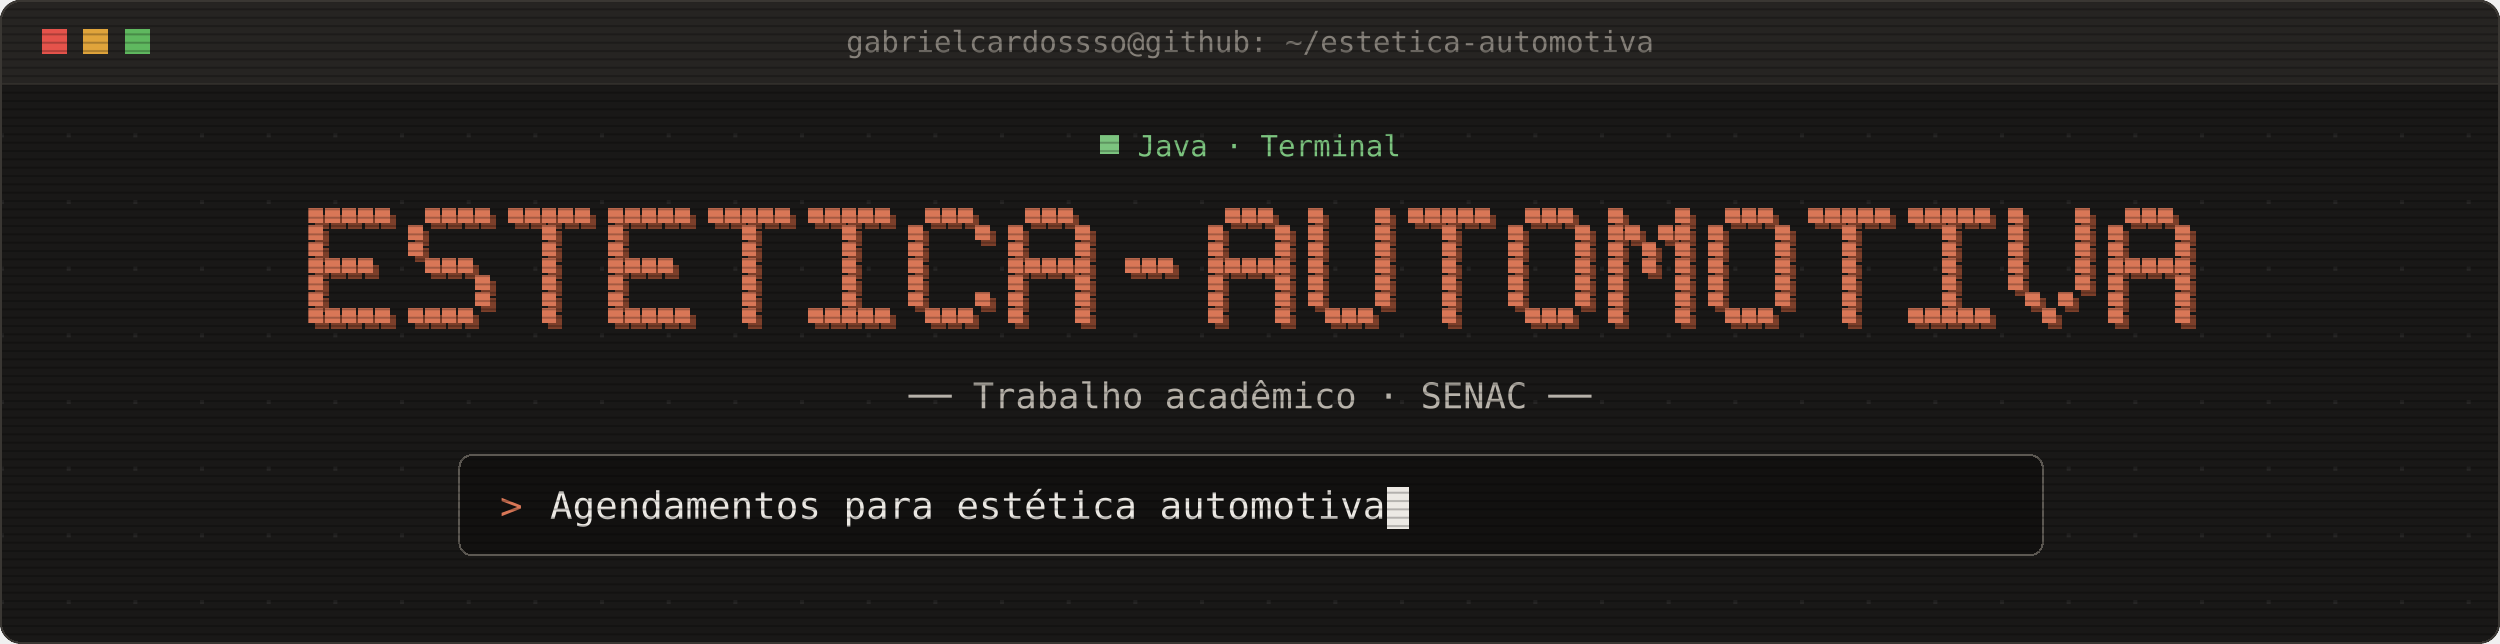
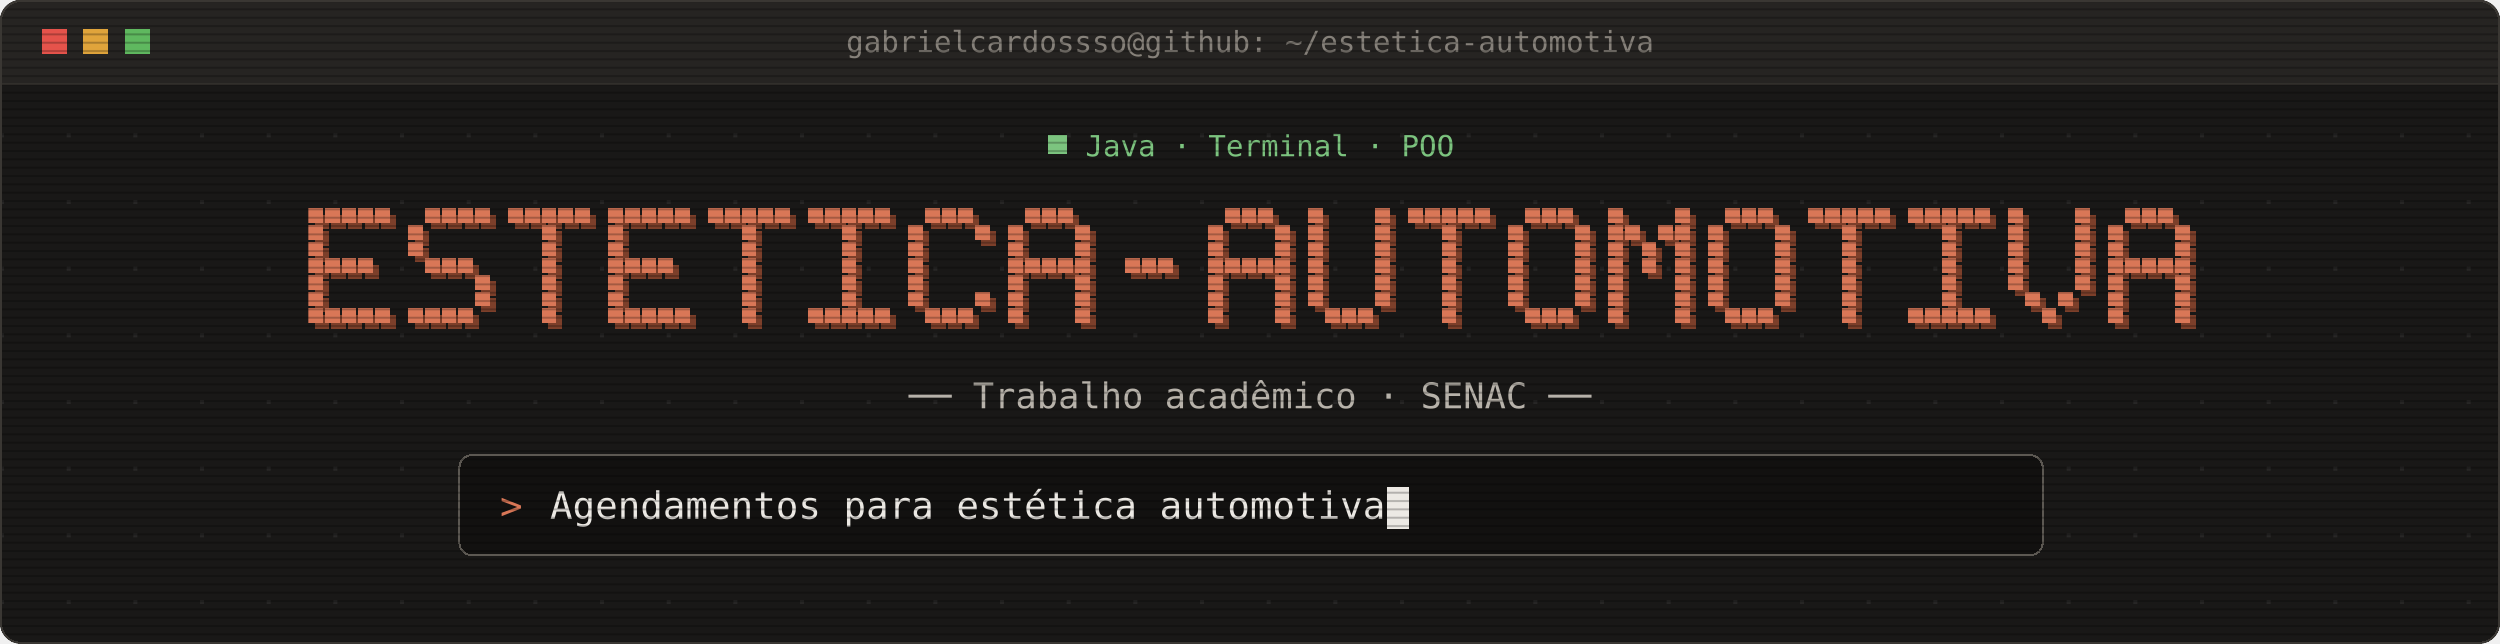
<svg xmlns="http://www.w3.org/2000/svg" width="1200" height="309" viewBox="0 0 1200 309" role="img" aria-labelledby="title desc" shape-rendering="crispEdges">
  <style>
.mono{font-family:'JetBrains Mono', 'Cascadia Code', 'Fira Code', Consolas, 'DejaVu Sans Mono', 'Courier New', monospace}
text{shape-rendering:auto}
</style>
  <defs>
    <pattern id="grid" width="32" height="32" patternUnits="userSpaceOnUse">
      <rect width="2" height="2" fill="#ffffff" opacity=".06" />
    </pattern>
    <pattern id="scan" width="4" height="4" patternUnits="userSpaceOnUse">
      <rect width="4" height="1" fill="#000" opacity=".22" />
    </pattern>
    <clipPath id="card">
      <rect width="1200" height="309" rx="10" />
    </clipPath>
  </defs>
  <g clip-path="url(#card)">
    <rect width="1200" height="309" fill="#191817" />
    <rect width="1200" height="309" fill="url(#grid)" />
    <rect width="1200" height="40" fill="#262422" />
    <rect y="40" width="1200" height="1" fill="#3a3733" />
    <rect x="20" y="14" width="12" height="12" fill="#e5534b" />
    <rect x="40" y="14" width="12" height="12" fill="#e0a43b" />
    <rect x="60" y="14" width="12" height="12" fill="#5fb85f" />
    <text x="600" y="25" text-anchor="middle" class="mono" font-size="14" fill="#86817a">gabrielcardossso@github: ~/estetica-automotiva</text>
-     <rect x="528" y="65" width="9" height="9" fill="#7cc47f">
+     <rect x="503" y="65" width="9" height="9" fill="#7cc47f">
      <animate attributeName="opacity" values="1;.2" calcMode="discrete" dur="1.2s" repeatCount="indefinite" />
    </rect>
-     <text x="546" y="75" class="mono" font-size="14" fill="#7cc47f">Java · Terminal</text>
+     <text x="521" y="75" class="mono" font-size="14" fill="#7cc47f">Java · Terminal · POO</text>
    <clipPath id="name0">
      <rect x="148" y="98" width="907" height="63">
        <animate attributeName="width" values="0;8;16;24;32;40;48;56;64;72;80;88;96;104;112;120;128;136;144;152;160;168;176;184;192;200;208;216;224;232;240;248;256;264;272;280;288;296;304;312;320;328;336;344;352;360;368;376;384;392;400;408;416;424;432;440;448;456;464;472;480;488;496;504;512;520;528;536;544;552;560;568;576;584;592;600;608;616;624;632;640;648;656;664;672;680;688;696;704;712;720;728;736;744;752;760;768;776;784;792;800;808;816;824;832;840;848;856;864;872;880;888;896;904" keyTimes="0;0.009;0.018;0.026;0.035;0.044;0.053;0.062;0.071;0.08;0.088;0.097;0.106;0.115;0.124;0.133;0.142;0.15;0.159;0.168;0.177;0.186;0.195;0.203;0.212;0.221;0.23;0.239;0.248;0.257;0.266;0.274;0.283;0.292;0.301;0.31;0.319;0.327;0.336;0.345;0.354;0.363;0.372;0.381;0.389;0.398;0.407;0.416;0.425;0.434;0.443;0.451;0.46;0.469;0.478;0.487;0.496;0.504;0.513;0.522;0.531;0.54;0.549;0.557;0.566;0.575;0.584;0.593;0.602;0.611;0.62;0.628;0.637;0.646;0.655;0.664;0.673;0.681;0.69;0.699;0.708;0.717;0.726;0.735;0.743;0.752;0.761;0.77;0.779;0.788;0.796;0.805;0.814;0.823;0.832;0.841;0.85;0.858;0.867;0.876;0.885;0.894;0.903;0.911;0.92;0.929;0.938;0.947;0.956;0.965;0.974;0.982;0.991;1" calcMode="discrete" dur="1.2s" fill="freeze" />
      </rect>
    </clipPath>
    <g clip-path="url(#name0)">
      <g>
        <rect x="151" y="103" width="7" height="7" fill="#7c3f2a" />
        <rect x="159" y="103" width="7" height="7" fill="#7c3f2a" />
        <rect x="167" y="103" width="7" height="7" fill="#7c3f2a" />
        <rect x="175" y="103" width="7" height="7" fill="#7c3f2a" />
        <rect x="183" y="103" width="7" height="7" fill="#7c3f2a" />
        <rect x="151" y="111" width="7" height="7" fill="#7c3f2a" />
        <rect x="151" y="119" width="7" height="7" fill="#7c3f2a" />
        <rect x="151" y="127" width="7" height="7" fill="#7c3f2a" />
        <rect x="159" y="127" width="7" height="7" fill="#7c3f2a" />
        <rect x="167" y="127" width="7" height="7" fill="#7c3f2a" />
        <rect x="175" y="127" width="7" height="7" fill="#7c3f2a" />
        <rect x="151" y="135" width="7" height="7" fill="#7c3f2a" />
        <rect x="151" y="143" width="7" height="7" fill="#7c3f2a" />
        <rect x="151" y="151" width="7" height="7" fill="#7c3f2a" />
        <rect x="159" y="151" width="7" height="7" fill="#7c3f2a" />
        <rect x="167" y="151" width="7" height="7" fill="#7c3f2a" />
        <rect x="175" y="151" width="7" height="7" fill="#7c3f2a" />
        <rect x="183" y="151" width="7" height="7" fill="#7c3f2a" />
        <rect x="207" y="103" width="7" height="7" fill="#7c3f2a" />
        <rect x="215" y="103" width="7" height="7" fill="#7c3f2a" />
        <rect x="223" y="103" width="7" height="7" fill="#7c3f2a" />
        <rect x="231" y="103" width="7" height="7" fill="#7c3f2a" />
        <rect x="199" y="111" width="7" height="7" fill="#7c3f2a" />
        <rect x="199" y="119" width="7" height="7" fill="#7c3f2a" />
        <rect x="207" y="127" width="7" height="7" fill="#7c3f2a" />
        <rect x="215" y="127" width="7" height="7" fill="#7c3f2a" />
        <rect x="223" y="127" width="7" height="7" fill="#7c3f2a" />
        <rect x="231" y="135" width="7" height="7" fill="#7c3f2a" />
        <rect x="231" y="143" width="7" height="7" fill="#7c3f2a" />
        <rect x="199" y="151" width="7" height="7" fill="#7c3f2a" />
        <rect x="207" y="151" width="7" height="7" fill="#7c3f2a" />
        <rect x="215" y="151" width="7" height="7" fill="#7c3f2a" />
        <rect x="223" y="151" width="7" height="7" fill="#7c3f2a" />
        <rect x="247" y="103" width="7" height="7" fill="#7c3f2a" />
        <rect x="255" y="103" width="7" height="7" fill="#7c3f2a" />
        <rect x="263" y="103" width="7" height="7" fill="#7c3f2a" />
        <rect x="271" y="103" width="7" height="7" fill="#7c3f2a" />
        <rect x="279" y="103" width="7" height="7" fill="#7c3f2a" />
        <rect x="263" y="111" width="7" height="7" fill="#7c3f2a" />
        <rect x="263" y="119" width="7" height="7" fill="#7c3f2a" />
        <rect x="263" y="127" width="7" height="7" fill="#7c3f2a" />
        <rect x="263" y="135" width="7" height="7" fill="#7c3f2a" />
        <rect x="263" y="143" width="7" height="7" fill="#7c3f2a" />
        <rect x="263" y="151" width="7" height="7" fill="#7c3f2a" />
        <rect x="295" y="103" width="7" height="7" fill="#7c3f2a" />
        <rect x="303" y="103" width="7" height="7" fill="#7c3f2a" />
        <rect x="311" y="103" width="7" height="7" fill="#7c3f2a" />
        <rect x="319" y="103" width="7" height="7" fill="#7c3f2a" />
        <rect x="327" y="103" width="7" height="7" fill="#7c3f2a" />
        <rect x="295" y="111" width="7" height="7" fill="#7c3f2a" />
        <rect x="295" y="119" width="7" height="7" fill="#7c3f2a" />
        <rect x="295" y="127" width="7" height="7" fill="#7c3f2a" />
        <rect x="303" y="127" width="7" height="7" fill="#7c3f2a" />
        <rect x="311" y="127" width="7" height="7" fill="#7c3f2a" />
        <rect x="319" y="127" width="7" height="7" fill="#7c3f2a" />
        <rect x="295" y="135" width="7" height="7" fill="#7c3f2a" />
        <rect x="295" y="143" width="7" height="7" fill="#7c3f2a" />
        <rect x="295" y="151" width="7" height="7" fill="#7c3f2a" />
        <rect x="303" y="151" width="7" height="7" fill="#7c3f2a" />
        <rect x="311" y="151" width="7" height="7" fill="#7c3f2a" />
        <rect x="319" y="151" width="7" height="7" fill="#7c3f2a" />
        <rect x="327" y="151" width="7" height="7" fill="#7c3f2a" />
        <rect x="343" y="103" width="7" height="7" fill="#7c3f2a" />
        <rect x="351" y="103" width="7" height="7" fill="#7c3f2a" />
        <rect x="359" y="103" width="7" height="7" fill="#7c3f2a" />
        <rect x="367" y="103" width="7" height="7" fill="#7c3f2a" />
        <rect x="375" y="103" width="7" height="7" fill="#7c3f2a" />
        <rect x="359" y="111" width="7" height="7" fill="#7c3f2a" />
        <rect x="359" y="119" width="7" height="7" fill="#7c3f2a" />
        <rect x="359" y="127" width="7" height="7" fill="#7c3f2a" />
        <rect x="359" y="135" width="7" height="7" fill="#7c3f2a" />
        <rect x="359" y="143" width="7" height="7" fill="#7c3f2a" />
        <rect x="359" y="151" width="7" height="7" fill="#7c3f2a" />
        <rect x="391" y="103" width="7" height="7" fill="#7c3f2a" />
        <rect x="399" y="103" width="7" height="7" fill="#7c3f2a" />
        <rect x="407" y="103" width="7" height="7" fill="#7c3f2a" />
        <rect x="415" y="103" width="7" height="7" fill="#7c3f2a" />
        <rect x="423" y="103" width="7" height="7" fill="#7c3f2a" />
        <rect x="407" y="111" width="7" height="7" fill="#7c3f2a" />
        <rect x="407" y="119" width="7" height="7" fill="#7c3f2a" />
        <rect x="407" y="127" width="7" height="7" fill="#7c3f2a" />
        <rect x="407" y="135" width="7" height="7" fill="#7c3f2a" />
        <rect x="407" y="143" width="7" height="7" fill="#7c3f2a" />
        <rect x="391" y="151" width="7" height="7" fill="#7c3f2a" />
        <rect x="399" y="151" width="7" height="7" fill="#7c3f2a" />
        <rect x="407" y="151" width="7" height="7" fill="#7c3f2a" />
        <rect x="415" y="151" width="7" height="7" fill="#7c3f2a" />
        <rect x="423" y="151" width="7" height="7" fill="#7c3f2a" />
        <rect x="447" y="103" width="7" height="7" fill="#7c3f2a" />
        <rect x="455" y="103" width="7" height="7" fill="#7c3f2a" />
        <rect x="463" y="103" width="7" height="7" fill="#7c3f2a" />
        <rect x="439" y="111" width="7" height="7" fill="#7c3f2a" />
        <rect x="471" y="111" width="7" height="7" fill="#7c3f2a" />
        <rect x="439" y="119" width="7" height="7" fill="#7c3f2a" />
        <rect x="439" y="127" width="7" height="7" fill="#7c3f2a" />
        <rect x="439" y="135" width="7" height="7" fill="#7c3f2a" />
        <rect x="439" y="143" width="7" height="7" fill="#7c3f2a" />
        <rect x="471" y="143" width="7" height="7" fill="#7c3f2a" />
        <rect x="447" y="151" width="7" height="7" fill="#7c3f2a" />
        <rect x="455" y="151" width="7" height="7" fill="#7c3f2a" />
        <rect x="463" y="151" width="7" height="7" fill="#7c3f2a" />
        <rect x="495" y="103" width="7" height="7" fill="#7c3f2a" />
        <rect x="503" y="103" width="7" height="7" fill="#7c3f2a" />
        <rect x="511" y="103" width="7" height="7" fill="#7c3f2a" />
        <rect x="487" y="111" width="7" height="7" fill="#7c3f2a" />
        <rect x="519" y="111" width="7" height="7" fill="#7c3f2a" />
        <rect x="487" y="119" width="7" height="7" fill="#7c3f2a" />
        <rect x="519" y="119" width="7" height="7" fill="#7c3f2a" />
        <rect x="487" y="127" width="7" height="7" fill="#7c3f2a" />
        <rect x="495" y="127" width="7" height="7" fill="#7c3f2a" />
        <rect x="503" y="127" width="7" height="7" fill="#7c3f2a" />
        <rect x="511" y="127" width="7" height="7" fill="#7c3f2a" />
        <rect x="519" y="127" width="7" height="7" fill="#7c3f2a" />
        <rect x="487" y="135" width="7" height="7" fill="#7c3f2a" />
        <rect x="519" y="135" width="7" height="7" fill="#7c3f2a" />
        <rect x="487" y="143" width="7" height="7" fill="#7c3f2a" />
        <rect x="519" y="143" width="7" height="7" fill="#7c3f2a" />
        <rect x="487" y="151" width="7" height="7" fill="#7c3f2a" />
        <rect x="519" y="151" width="7" height="7" fill="#7c3f2a" />
        <rect x="543" y="127" width="7" height="7" fill="#7c3f2a" />
        <rect x="551" y="127" width="7" height="7" fill="#7c3f2a" />
        <rect x="559" y="127" width="7" height="7" fill="#7c3f2a" />
        <rect x="591" y="103" width="7" height="7" fill="#7c3f2a" />
        <rect x="599" y="103" width="7" height="7" fill="#7c3f2a" />
        <rect x="607" y="103" width="7" height="7" fill="#7c3f2a" />
        <rect x="583" y="111" width="7" height="7" fill="#7c3f2a" />
        <rect x="615" y="111" width="7" height="7" fill="#7c3f2a" />
        <rect x="583" y="119" width="7" height="7" fill="#7c3f2a" />
        <rect x="615" y="119" width="7" height="7" fill="#7c3f2a" />
        <rect x="583" y="127" width="7" height="7" fill="#7c3f2a" />
        <rect x="591" y="127" width="7" height="7" fill="#7c3f2a" />
        <rect x="599" y="127" width="7" height="7" fill="#7c3f2a" />
        <rect x="607" y="127" width="7" height="7" fill="#7c3f2a" />
        <rect x="615" y="127" width="7" height="7" fill="#7c3f2a" />
        <rect x="583" y="135" width="7" height="7" fill="#7c3f2a" />
        <rect x="615" y="135" width="7" height="7" fill="#7c3f2a" />
        <rect x="583" y="143" width="7" height="7" fill="#7c3f2a" />
        <rect x="615" y="143" width="7" height="7" fill="#7c3f2a" />
        <rect x="583" y="151" width="7" height="7" fill="#7c3f2a" />
        <rect x="615" y="151" width="7" height="7" fill="#7c3f2a" />
        <rect x="631" y="103" width="7" height="7" fill="#7c3f2a" />
        <rect x="663" y="103" width="7" height="7" fill="#7c3f2a" />
        <rect x="631" y="111" width="7" height="7" fill="#7c3f2a" />
        <rect x="663" y="111" width="7" height="7" fill="#7c3f2a" />
        <rect x="631" y="119" width="7" height="7" fill="#7c3f2a" />
        <rect x="663" y="119" width="7" height="7" fill="#7c3f2a" />
        <rect x="631" y="127" width="7" height="7" fill="#7c3f2a" />
        <rect x="663" y="127" width="7" height="7" fill="#7c3f2a" />
        <rect x="631" y="135" width="7" height="7" fill="#7c3f2a" />
        <rect x="663" y="135" width="7" height="7" fill="#7c3f2a" />
        <rect x="631" y="143" width="7" height="7" fill="#7c3f2a" />
        <rect x="663" y="143" width="7" height="7" fill="#7c3f2a" />
        <rect x="639" y="151" width="7" height="7" fill="#7c3f2a" />
        <rect x="647" y="151" width="7" height="7" fill="#7c3f2a" />
        <rect x="655" y="151" width="7" height="7" fill="#7c3f2a" />
        <rect x="679" y="103" width="7" height="7" fill="#7c3f2a" />
        <rect x="687" y="103" width="7" height="7" fill="#7c3f2a" />
        <rect x="695" y="103" width="7" height="7" fill="#7c3f2a" />
        <rect x="703" y="103" width="7" height="7" fill="#7c3f2a" />
        <rect x="711" y="103" width="7" height="7" fill="#7c3f2a" />
        <rect x="695" y="111" width="7" height="7" fill="#7c3f2a" />
        <rect x="695" y="119" width="7" height="7" fill="#7c3f2a" />
        <rect x="695" y="127" width="7" height="7" fill="#7c3f2a" />
        <rect x="695" y="135" width="7" height="7" fill="#7c3f2a" />
        <rect x="695" y="143" width="7" height="7" fill="#7c3f2a" />
        <rect x="695" y="151" width="7" height="7" fill="#7c3f2a" />
        <rect x="735" y="103" width="7" height="7" fill="#7c3f2a" />
        <rect x="743" y="103" width="7" height="7" fill="#7c3f2a" />
        <rect x="751" y="103" width="7" height="7" fill="#7c3f2a" />
        <rect x="727" y="111" width="7" height="7" fill="#7c3f2a" />
        <rect x="759" y="111" width="7" height="7" fill="#7c3f2a" />
        <rect x="727" y="119" width="7" height="7" fill="#7c3f2a" />
        <rect x="759" y="119" width="7" height="7" fill="#7c3f2a" />
        <rect x="727" y="127" width="7" height="7" fill="#7c3f2a" />
        <rect x="759" y="127" width="7" height="7" fill="#7c3f2a" />
        <rect x="727" y="135" width="7" height="7" fill="#7c3f2a" />
        <rect x="759" y="135" width="7" height="7" fill="#7c3f2a" />
        <rect x="727" y="143" width="7" height="7" fill="#7c3f2a" />
        <rect x="759" y="143" width="7" height="7" fill="#7c3f2a" />
        <rect x="735" y="151" width="7" height="7" fill="#7c3f2a" />
        <rect x="743" y="151" width="7" height="7" fill="#7c3f2a" />
        <rect x="751" y="151" width="7" height="7" fill="#7c3f2a" />
        <rect x="775" y="103" width="7" height="7" fill="#7c3f2a" />
        <rect x="807" y="103" width="7" height="7" fill="#7c3f2a" />
        <rect x="775" y="111" width="7" height="7" fill="#7c3f2a" />
        <rect x="783" y="111" width="7" height="7" fill="#7c3f2a" />
        <rect x="799" y="111" width="7" height="7" fill="#7c3f2a" />
        <rect x="807" y="111" width="7" height="7" fill="#7c3f2a" />
        <rect x="775" y="119" width="7" height="7" fill="#7c3f2a" />
        <rect x="791" y="119" width="7" height="7" fill="#7c3f2a" />
        <rect x="807" y="119" width="7" height="7" fill="#7c3f2a" />
        <rect x="775" y="127" width="7" height="7" fill="#7c3f2a" />
        <rect x="791" y="127" width="7" height="7" fill="#7c3f2a" />
        <rect x="807" y="127" width="7" height="7" fill="#7c3f2a" />
        <rect x="775" y="135" width="7" height="7" fill="#7c3f2a" />
        <rect x="807" y="135" width="7" height="7" fill="#7c3f2a" />
        <rect x="775" y="143" width="7" height="7" fill="#7c3f2a" />
        <rect x="807" y="143" width="7" height="7" fill="#7c3f2a" />
        <rect x="775" y="151" width="7" height="7" fill="#7c3f2a" />
        <rect x="807" y="151" width="7" height="7" fill="#7c3f2a" />
        <rect x="831" y="103" width="7" height="7" fill="#7c3f2a" />
        <rect x="839" y="103" width="7" height="7" fill="#7c3f2a" />
        <rect x="847" y="103" width="7" height="7" fill="#7c3f2a" />
        <rect x="823" y="111" width="7" height="7" fill="#7c3f2a" />
        <rect x="855" y="111" width="7" height="7" fill="#7c3f2a" />
        <rect x="823" y="119" width="7" height="7" fill="#7c3f2a" />
        <rect x="855" y="119" width="7" height="7" fill="#7c3f2a" />
        <rect x="823" y="127" width="7" height="7" fill="#7c3f2a" />
        <rect x="855" y="127" width="7" height="7" fill="#7c3f2a" />
        <rect x="823" y="135" width="7" height="7" fill="#7c3f2a" />
        <rect x="855" y="135" width="7" height="7" fill="#7c3f2a" />
        <rect x="823" y="143" width="7" height="7" fill="#7c3f2a" />
        <rect x="855" y="143" width="7" height="7" fill="#7c3f2a" />
        <rect x="831" y="151" width="7" height="7" fill="#7c3f2a" />
        <rect x="839" y="151" width="7" height="7" fill="#7c3f2a" />
        <rect x="847" y="151" width="7" height="7" fill="#7c3f2a" />
        <rect x="871" y="103" width="7" height="7" fill="#7c3f2a" />
        <rect x="879" y="103" width="7" height="7" fill="#7c3f2a" />
        <rect x="887" y="103" width="7" height="7" fill="#7c3f2a" />
        <rect x="895" y="103" width="7" height="7" fill="#7c3f2a" />
        <rect x="903" y="103" width="7" height="7" fill="#7c3f2a" />
        <rect x="887" y="111" width="7" height="7" fill="#7c3f2a" />
        <rect x="887" y="119" width="7" height="7" fill="#7c3f2a" />
        <rect x="887" y="127" width="7" height="7" fill="#7c3f2a" />
        <rect x="887" y="135" width="7" height="7" fill="#7c3f2a" />
        <rect x="887" y="143" width="7" height="7" fill="#7c3f2a" />
        <rect x="887" y="151" width="7" height="7" fill="#7c3f2a" />
        <rect x="919" y="103" width="7" height="7" fill="#7c3f2a" />
        <rect x="927" y="103" width="7" height="7" fill="#7c3f2a" />
        <rect x="935" y="103" width="7" height="7" fill="#7c3f2a" />
        <rect x="943" y="103" width="7" height="7" fill="#7c3f2a" />
        <rect x="951" y="103" width="7" height="7" fill="#7c3f2a" />
        <rect x="935" y="111" width="7" height="7" fill="#7c3f2a" />
        <rect x="935" y="119" width="7" height="7" fill="#7c3f2a" />
        <rect x="935" y="127" width="7" height="7" fill="#7c3f2a" />
        <rect x="935" y="135" width="7" height="7" fill="#7c3f2a" />
        <rect x="935" y="143" width="7" height="7" fill="#7c3f2a" />
        <rect x="919" y="151" width="7" height="7" fill="#7c3f2a" />
        <rect x="927" y="151" width="7" height="7" fill="#7c3f2a" />
        <rect x="935" y="151" width="7" height="7" fill="#7c3f2a" />
        <rect x="943" y="151" width="7" height="7" fill="#7c3f2a" />
        <rect x="951" y="151" width="7" height="7" fill="#7c3f2a" />
        <rect x="967" y="103" width="7" height="7" fill="#7c3f2a" />
        <rect x="999" y="103" width="7" height="7" fill="#7c3f2a" />
        <rect x="967" y="111" width="7" height="7" fill="#7c3f2a" />
        <rect x="999" y="111" width="7" height="7" fill="#7c3f2a" />
        <rect x="967" y="119" width="7" height="7" fill="#7c3f2a" />
        <rect x="999" y="119" width="7" height="7" fill="#7c3f2a" />
        <rect x="967" y="127" width="7" height="7" fill="#7c3f2a" />
        <rect x="999" y="127" width="7" height="7" fill="#7c3f2a" />
        <rect x="967" y="135" width="7" height="7" fill="#7c3f2a" />
        <rect x="999" y="135" width="7" height="7" fill="#7c3f2a" />
        <rect x="975" y="143" width="7" height="7" fill="#7c3f2a" />
        <rect x="991" y="143" width="7" height="7" fill="#7c3f2a" />
        <rect x="983" y="151" width="7" height="7" fill="#7c3f2a" />
        <rect x="1023" y="103" width="7" height="7" fill="#7c3f2a" />
        <rect x="1031" y="103" width="7" height="7" fill="#7c3f2a" />
        <rect x="1039" y="103" width="7" height="7" fill="#7c3f2a" />
        <rect x="1015" y="111" width="7" height="7" fill="#7c3f2a" />
        <rect x="1047" y="111" width="7" height="7" fill="#7c3f2a" />
        <rect x="1015" y="119" width="7" height="7" fill="#7c3f2a" />
        <rect x="1047" y="119" width="7" height="7" fill="#7c3f2a" />
        <rect x="1015" y="127" width="7" height="7" fill="#7c3f2a" />
        <rect x="1023" y="127" width="7" height="7" fill="#7c3f2a" />
        <rect x="1031" y="127" width="7" height="7" fill="#7c3f2a" />
        <rect x="1039" y="127" width="7" height="7" fill="#7c3f2a" />
        <rect x="1047" y="127" width="7" height="7" fill="#7c3f2a" />
        <rect x="1015" y="135" width="7" height="7" fill="#7c3f2a" />
        <rect x="1047" y="135" width="7" height="7" fill="#7c3f2a" />
        <rect x="1015" y="143" width="7" height="7" fill="#7c3f2a" />
        <rect x="1047" y="143" width="7" height="7" fill="#7c3f2a" />
        <rect x="1015" y="151" width="7" height="7" fill="#7c3f2a" />
        <rect x="1047" y="151" width="7" height="7" fill="#7c3f2a" />
      </g>
      <g>
        <rect x="148" y="100" width="7" height="7" fill="#d97757" />
        <rect x="156" y="100" width="7" height="7" fill="#d97757" />
        <rect x="164" y="100" width="7" height="7" fill="#d97757" />
        <rect x="172" y="100" width="7" height="7" fill="#d97757" />
        <rect x="180" y="100" width="7" height="7" fill="#d97757" />
        <rect x="148" y="108" width="7" height="7" fill="#d97757" />
        <rect x="148" y="116" width="7" height="7" fill="#d97757" />
        <rect x="148" y="124" width="7" height="7" fill="#d97757" />
        <rect x="156" y="124" width="7" height="7" fill="#d97757" />
        <rect x="164" y="124" width="7" height="7" fill="#d97757" />
        <rect x="172" y="124" width="7" height="7" fill="#d97757" />
        <rect x="148" y="132" width="7" height="7" fill="#d97757" />
        <rect x="148" y="140" width="7" height="7" fill="#d97757" />
        <rect x="148" y="148" width="7" height="7" fill="#d97757" />
        <rect x="156" y="148" width="7" height="7" fill="#d97757" />
        <rect x="164" y="148" width="7" height="7" fill="#d97757" />
        <rect x="172" y="148" width="7" height="7" fill="#d97757" />
        <rect x="180" y="148" width="7" height="7" fill="#d97757" />
        <rect x="204" y="100" width="7" height="7" fill="#d97757" />
        <rect x="212" y="100" width="7" height="7" fill="#d97757" />
        <rect x="220" y="100" width="7" height="7" fill="#d97757" />
        <rect x="228" y="100" width="7" height="7" fill="#d97757" />
        <rect x="196" y="108" width="7" height="7" fill="#d97757" />
        <rect x="196" y="116" width="7" height="7" fill="#d97757" />
        <rect x="204" y="124" width="7" height="7" fill="#d97757" />
        <rect x="212" y="124" width="7" height="7" fill="#d97757" />
        <rect x="220" y="124" width="7" height="7" fill="#d97757" />
        <rect x="228" y="132" width="7" height="7" fill="#d97757" />
        <rect x="228" y="140" width="7" height="7" fill="#d97757" />
        <rect x="196" y="148" width="7" height="7" fill="#d97757" />
        <rect x="204" y="148" width="7" height="7" fill="#d97757" />
        <rect x="212" y="148" width="7" height="7" fill="#d97757" />
        <rect x="220" y="148" width="7" height="7" fill="#d97757" />
        <rect x="244" y="100" width="7" height="7" fill="#d97757" />
        <rect x="252" y="100" width="7" height="7" fill="#d97757" />
        <rect x="260" y="100" width="7" height="7" fill="#d97757" />
        <rect x="268" y="100" width="7" height="7" fill="#d97757" />
        <rect x="276" y="100" width="7" height="7" fill="#d97757" />
        <rect x="260" y="108" width="7" height="7" fill="#d97757" />
        <rect x="260" y="116" width="7" height="7" fill="#d97757" />
        <rect x="260" y="124" width="7" height="7" fill="#d97757" />
        <rect x="260" y="132" width="7" height="7" fill="#d97757" />
        <rect x="260" y="140" width="7" height="7" fill="#d97757" />
        <rect x="260" y="148" width="7" height="7" fill="#d97757" />
        <rect x="292" y="100" width="7" height="7" fill="#d97757" />
        <rect x="300" y="100" width="7" height="7" fill="#d97757" />
        <rect x="308" y="100" width="7" height="7" fill="#d97757" />
        <rect x="316" y="100" width="7" height="7" fill="#d97757" />
        <rect x="324" y="100" width="7" height="7" fill="#d97757" />
        <rect x="292" y="108" width="7" height="7" fill="#d97757" />
        <rect x="292" y="116" width="7" height="7" fill="#d97757" />
        <rect x="292" y="124" width="7" height="7" fill="#d97757" />
        <rect x="300" y="124" width="7" height="7" fill="#d97757" />
        <rect x="308" y="124" width="7" height="7" fill="#d97757" />
        <rect x="316" y="124" width="7" height="7" fill="#d97757" />
        <rect x="292" y="132" width="7" height="7" fill="#d97757" />
        <rect x="292" y="140" width="7" height="7" fill="#d97757" />
        <rect x="292" y="148" width="7" height="7" fill="#d97757" />
        <rect x="300" y="148" width="7" height="7" fill="#d97757" />
        <rect x="308" y="148" width="7" height="7" fill="#d97757" />
        <rect x="316" y="148" width="7" height="7" fill="#d97757" />
        <rect x="324" y="148" width="7" height="7" fill="#d97757" />
        <rect x="340" y="100" width="7" height="7" fill="#d97757" />
        <rect x="348" y="100" width="7" height="7" fill="#d97757" />
        <rect x="356" y="100" width="7" height="7" fill="#d97757" />
        <rect x="364" y="100" width="7" height="7" fill="#d97757" />
        <rect x="372" y="100" width="7" height="7" fill="#d97757" />
        <rect x="356" y="108" width="7" height="7" fill="#d97757" />
        <rect x="356" y="116" width="7" height="7" fill="#d97757" />
        <rect x="356" y="124" width="7" height="7" fill="#d97757" />
        <rect x="356" y="132" width="7" height="7" fill="#d97757" />
        <rect x="356" y="140" width="7" height="7" fill="#d97757" />
        <rect x="356" y="148" width="7" height="7" fill="#d97757" />
        <rect x="388" y="100" width="7" height="7" fill="#d97757" />
        <rect x="396" y="100" width="7" height="7" fill="#d97757" />
        <rect x="404" y="100" width="7" height="7" fill="#d97757" />
        <rect x="412" y="100" width="7" height="7" fill="#d97757" />
        <rect x="420" y="100" width="7" height="7" fill="#d97757" />
        <rect x="404" y="108" width="7" height="7" fill="#d97757" />
        <rect x="404" y="116" width="7" height="7" fill="#d97757" />
        <rect x="404" y="124" width="7" height="7" fill="#d97757" />
        <rect x="404" y="132" width="7" height="7" fill="#d97757" />
        <rect x="404" y="140" width="7" height="7" fill="#d97757" />
        <rect x="388" y="148" width="7" height="7" fill="#d97757" />
        <rect x="396" y="148" width="7" height="7" fill="#d97757" />
        <rect x="404" y="148" width="7" height="7" fill="#d97757" />
        <rect x="412" y="148" width="7" height="7" fill="#d97757" />
        <rect x="420" y="148" width="7" height="7" fill="#d97757" />
        <rect x="444" y="100" width="7" height="7" fill="#d97757" />
        <rect x="452" y="100" width="7" height="7" fill="#d97757" />
        <rect x="460" y="100" width="7" height="7" fill="#d97757" />
        <rect x="436" y="108" width="7" height="7" fill="#d97757" />
        <rect x="468" y="108" width="7" height="7" fill="#d97757" />
        <rect x="436" y="116" width="7" height="7" fill="#d97757" />
        <rect x="436" y="124" width="7" height="7" fill="#d97757" />
        <rect x="436" y="132" width="7" height="7" fill="#d97757" />
        <rect x="436" y="140" width="7" height="7" fill="#d97757" />
        <rect x="468" y="140" width="7" height="7" fill="#d97757" />
        <rect x="444" y="148" width="7" height="7" fill="#d97757" />
        <rect x="452" y="148" width="7" height="7" fill="#d97757" />
        <rect x="460" y="148" width="7" height="7" fill="#d97757" />
        <rect x="492" y="100" width="7" height="7" fill="#d97757" />
        <rect x="500" y="100" width="7" height="7" fill="#d97757" />
        <rect x="508" y="100" width="7" height="7" fill="#d97757" />
        <rect x="484" y="108" width="7" height="7" fill="#d97757" />
        <rect x="516" y="108" width="7" height="7" fill="#d97757" />
        <rect x="484" y="116" width="7" height="7" fill="#d97757" />
        <rect x="516" y="116" width="7" height="7" fill="#d97757" />
        <rect x="484" y="124" width="7" height="7" fill="#d97757" />
        <rect x="492" y="124" width="7" height="7" fill="#d97757" />
        <rect x="500" y="124" width="7" height="7" fill="#d97757" />
        <rect x="508" y="124" width="7" height="7" fill="#d97757" />
        <rect x="516" y="124" width="7" height="7" fill="#d97757" />
        <rect x="484" y="132" width="7" height="7" fill="#d97757" />
        <rect x="516" y="132" width="7" height="7" fill="#d97757" />
        <rect x="484" y="140" width="7" height="7" fill="#d97757" />
        <rect x="516" y="140" width="7" height="7" fill="#d97757" />
        <rect x="484" y="148" width="7" height="7" fill="#d97757" />
        <rect x="516" y="148" width="7" height="7" fill="#d97757" />
        <rect x="540" y="124" width="7" height="7" fill="#d97757" />
        <rect x="548" y="124" width="7" height="7" fill="#d97757" />
        <rect x="556" y="124" width="7" height="7" fill="#d97757" />
        <rect x="588" y="100" width="7" height="7" fill="#d97757" />
        <rect x="596" y="100" width="7" height="7" fill="#d97757" />
        <rect x="604" y="100" width="7" height="7" fill="#d97757" />
        <rect x="580" y="108" width="7" height="7" fill="#d97757" />
        <rect x="612" y="108" width="7" height="7" fill="#d97757" />
        <rect x="580" y="116" width="7" height="7" fill="#d97757" />
        <rect x="612" y="116" width="7" height="7" fill="#d97757" />
        <rect x="580" y="124" width="7" height="7" fill="#d97757" />
        <rect x="588" y="124" width="7" height="7" fill="#d97757" />
        <rect x="596" y="124" width="7" height="7" fill="#d97757" />
        <rect x="604" y="124" width="7" height="7" fill="#d97757" />
        <rect x="612" y="124" width="7" height="7" fill="#d97757" />
        <rect x="580" y="132" width="7" height="7" fill="#d97757" />
        <rect x="612" y="132" width="7" height="7" fill="#d97757" />
        <rect x="580" y="140" width="7" height="7" fill="#d97757" />
        <rect x="612" y="140" width="7" height="7" fill="#d97757" />
        <rect x="580" y="148" width="7" height="7" fill="#d97757" />
        <rect x="612" y="148" width="7" height="7" fill="#d97757" />
        <rect x="628" y="100" width="7" height="7" fill="#d97757" />
        <rect x="660" y="100" width="7" height="7" fill="#d97757" />
        <rect x="628" y="108" width="7" height="7" fill="#d97757" />
        <rect x="660" y="108" width="7" height="7" fill="#d97757" />
        <rect x="628" y="116" width="7" height="7" fill="#d97757" />
        <rect x="660" y="116" width="7" height="7" fill="#d97757" />
        <rect x="628" y="124" width="7" height="7" fill="#d97757" />
        <rect x="660" y="124" width="7" height="7" fill="#d97757" />
        <rect x="628" y="132" width="7" height="7" fill="#d97757" />
        <rect x="660" y="132" width="7" height="7" fill="#d97757" />
        <rect x="628" y="140" width="7" height="7" fill="#d97757" />
        <rect x="660" y="140" width="7" height="7" fill="#d97757" />
        <rect x="636" y="148" width="7" height="7" fill="#d97757" />
        <rect x="644" y="148" width="7" height="7" fill="#d97757" />
        <rect x="652" y="148" width="7" height="7" fill="#d97757" />
        <rect x="676" y="100" width="7" height="7" fill="#d97757" />
        <rect x="684" y="100" width="7" height="7" fill="#d97757" />
        <rect x="692" y="100" width="7" height="7" fill="#d97757" />
        <rect x="700" y="100" width="7" height="7" fill="#d97757" />
        <rect x="708" y="100" width="7" height="7" fill="#d97757" />
        <rect x="692" y="108" width="7" height="7" fill="#d97757" />
        <rect x="692" y="116" width="7" height="7" fill="#d97757" />
        <rect x="692" y="124" width="7" height="7" fill="#d97757" />
        <rect x="692" y="132" width="7" height="7" fill="#d97757" />
        <rect x="692" y="140" width="7" height="7" fill="#d97757" />
        <rect x="692" y="148" width="7" height="7" fill="#d97757" />
        <rect x="732" y="100" width="7" height="7" fill="#d97757" />
        <rect x="740" y="100" width="7" height="7" fill="#d97757" />
        <rect x="748" y="100" width="7" height="7" fill="#d97757" />
        <rect x="724" y="108" width="7" height="7" fill="#d97757" />
        <rect x="756" y="108" width="7" height="7" fill="#d97757" />
        <rect x="724" y="116" width="7" height="7" fill="#d97757" />
        <rect x="756" y="116" width="7" height="7" fill="#d97757" />
        <rect x="724" y="124" width="7" height="7" fill="#d97757" />
        <rect x="756" y="124" width="7" height="7" fill="#d97757" />
        <rect x="724" y="132" width="7" height="7" fill="#d97757" />
        <rect x="756" y="132" width="7" height="7" fill="#d97757" />
        <rect x="724" y="140" width="7" height="7" fill="#d97757" />
        <rect x="756" y="140" width="7" height="7" fill="#d97757" />
        <rect x="732" y="148" width="7" height="7" fill="#d97757" />
        <rect x="740" y="148" width="7" height="7" fill="#d97757" />
        <rect x="748" y="148" width="7" height="7" fill="#d97757" />
        <rect x="772" y="100" width="7" height="7" fill="#d97757" />
        <rect x="804" y="100" width="7" height="7" fill="#d97757" />
        <rect x="772" y="108" width="7" height="7" fill="#d97757" />
        <rect x="780" y="108" width="7" height="7" fill="#d97757" />
        <rect x="796" y="108" width="7" height="7" fill="#d97757" />
        <rect x="804" y="108" width="7" height="7" fill="#d97757" />
        <rect x="772" y="116" width="7" height="7" fill="#d97757" />
        <rect x="788" y="116" width="7" height="7" fill="#d97757" />
        <rect x="804" y="116" width="7" height="7" fill="#d97757" />
        <rect x="772" y="124" width="7" height="7" fill="#d97757" />
        <rect x="788" y="124" width="7" height="7" fill="#d97757" />
        <rect x="804" y="124" width="7" height="7" fill="#d97757" />
        <rect x="772" y="132" width="7" height="7" fill="#d97757" />
        <rect x="804" y="132" width="7" height="7" fill="#d97757" />
        <rect x="772" y="140" width="7" height="7" fill="#d97757" />
        <rect x="804" y="140" width="7" height="7" fill="#d97757" />
        <rect x="772" y="148" width="7" height="7" fill="#d97757" />
        <rect x="804" y="148" width="7" height="7" fill="#d97757" />
        <rect x="828" y="100" width="7" height="7" fill="#d97757" />
        <rect x="836" y="100" width="7" height="7" fill="#d97757" />
        <rect x="844" y="100" width="7" height="7" fill="#d97757" />
        <rect x="820" y="108" width="7" height="7" fill="#d97757" />
        <rect x="852" y="108" width="7" height="7" fill="#d97757" />
        <rect x="820" y="116" width="7" height="7" fill="#d97757" />
        <rect x="852" y="116" width="7" height="7" fill="#d97757" />
        <rect x="820" y="124" width="7" height="7" fill="#d97757" />
        <rect x="852" y="124" width="7" height="7" fill="#d97757" />
        <rect x="820" y="132" width="7" height="7" fill="#d97757" />
        <rect x="852" y="132" width="7" height="7" fill="#d97757" />
        <rect x="820" y="140" width="7" height="7" fill="#d97757" />
        <rect x="852" y="140" width="7" height="7" fill="#d97757" />
        <rect x="828" y="148" width="7" height="7" fill="#d97757" />
        <rect x="836" y="148" width="7" height="7" fill="#d97757" />
        <rect x="844" y="148" width="7" height="7" fill="#d97757" />
        <rect x="868" y="100" width="7" height="7" fill="#d97757" />
        <rect x="876" y="100" width="7" height="7" fill="#d97757" />
        <rect x="884" y="100" width="7" height="7" fill="#d97757" />
        <rect x="892" y="100" width="7" height="7" fill="#d97757" />
        <rect x="900" y="100" width="7" height="7" fill="#d97757" />
        <rect x="884" y="108" width="7" height="7" fill="#d97757" />
        <rect x="884" y="116" width="7" height="7" fill="#d97757" />
        <rect x="884" y="124" width="7" height="7" fill="#d97757" />
        <rect x="884" y="132" width="7" height="7" fill="#d97757" />
        <rect x="884" y="140" width="7" height="7" fill="#d97757" />
        <rect x="884" y="148" width="7" height="7" fill="#d97757" />
        <rect x="916" y="100" width="7" height="7" fill="#d97757" />
        <rect x="924" y="100" width="7" height="7" fill="#d97757" />
        <rect x="932" y="100" width="7" height="7" fill="#d97757" />
        <rect x="940" y="100" width="7" height="7" fill="#d97757" />
        <rect x="948" y="100" width="7" height="7" fill="#d97757" />
        <rect x="932" y="108" width="7" height="7" fill="#d97757" />
        <rect x="932" y="116" width="7" height="7" fill="#d97757" />
        <rect x="932" y="124" width="7" height="7" fill="#d97757" />
        <rect x="932" y="132" width="7" height="7" fill="#d97757" />
        <rect x="932" y="140" width="7" height="7" fill="#d97757" />
        <rect x="916" y="148" width="7" height="7" fill="#d97757" />
        <rect x="924" y="148" width="7" height="7" fill="#d97757" />
        <rect x="932" y="148" width="7" height="7" fill="#d97757" />
        <rect x="940" y="148" width="7" height="7" fill="#d97757" />
        <rect x="948" y="148" width="7" height="7" fill="#d97757" />
        <rect x="964" y="100" width="7" height="7" fill="#d97757" />
        <rect x="996" y="100" width="7" height="7" fill="#d97757" />
        <rect x="964" y="108" width="7" height="7" fill="#d97757" />
        <rect x="996" y="108" width="7" height="7" fill="#d97757" />
        <rect x="964" y="116" width="7" height="7" fill="#d97757" />
        <rect x="996" y="116" width="7" height="7" fill="#d97757" />
        <rect x="964" y="124" width="7" height="7" fill="#d97757" />
        <rect x="996" y="124" width="7" height="7" fill="#d97757" />
        <rect x="964" y="132" width="7" height="7" fill="#d97757" />
        <rect x="996" y="132" width="7" height="7" fill="#d97757" />
        <rect x="972" y="140" width="7" height="7" fill="#d97757" />
        <rect x="988" y="140" width="7" height="7" fill="#d97757" />
        <rect x="980" y="148" width="7" height="7" fill="#d97757" />
        <rect x="1020" y="100" width="7" height="7" fill="#d97757" />
        <rect x="1028" y="100" width="7" height="7" fill="#d97757" />
        <rect x="1036" y="100" width="7" height="7" fill="#d97757" />
        <rect x="1012" y="108" width="7" height="7" fill="#d97757" />
        <rect x="1044" y="108" width="7" height="7" fill="#d97757" />
        <rect x="1012" y="116" width="7" height="7" fill="#d97757" />
        <rect x="1044" y="116" width="7" height="7" fill="#d97757" />
        <rect x="1012" y="124" width="7" height="7" fill="#d97757" />
        <rect x="1020" y="124" width="7" height="7" fill="#d97757" />
        <rect x="1028" y="124" width="7" height="7" fill="#d97757" />
        <rect x="1036" y="124" width="7" height="7" fill="#d97757" />
        <rect x="1044" y="124" width="7" height="7" fill="#d97757" />
        <rect x="1012" y="132" width="7" height="7" fill="#d97757" />
        <rect x="1044" y="132" width="7" height="7" fill="#d97757" />
        <rect x="1012" y="140" width="7" height="7" fill="#d97757" />
        <rect x="1044" y="140" width="7" height="7" fill="#d97757" />
        <rect x="1012" y="148" width="7" height="7" fill="#d97757" />
        <rect x="1044" y="148" width="7" height="7" fill="#d97757" />
      </g>
    </g>
    <rect x="1060" y="100" width="8" height="56" fill="#d97757" opacity="0">
      <animate attributeName="x" values="148;156;164;172;180;188;196;204;212;220;228;236;244;252;260;268;276;284;292;300;308;316;324;332;340;348;356;364;372;380;388;396;404;412;420;428;436;444;452;460;468;476;484;492;500;508;516;524;532;540;548;556;564;572;580;588;596;604;612;620;628;636;644;652;660;668;676;684;692;700;708;716;724;732;740;748;756;764;772;780;788;796;804;812;820;828;836;844;852;860;868;876;884;892;900;908;916;924;932;940;948;956;964;972;980;988;996;1004;1012;1020;1028;1036;1044;1052;1060" keyTimes="0;0.009;0.018;0.026;0.035;0.044;0.053;0.062;0.071;0.08;0.088;0.097;0.106;0.115;0.124;0.133;0.142;0.15;0.159;0.168;0.177;0.186;0.195;0.203;0.212;0.221;0.23;0.239;0.248;0.257;0.266;0.274;0.283;0.292;0.301;0.31;0.319;0.327;0.336;0.345;0.354;0.363;0.372;0.381;0.389;0.398;0.407;0.416;0.425;0.434;0.443;0.451;0.46;0.469;0.478;0.487;0.496;0.504;0.513;0.522;0.531;0.54;0.549;0.557;0.566;0.575;0.584;0.593;0.602;0.611;0.62;0.628;0.637;0.646;0.655;0.664;0.673;0.681;0.69;0.699;0.708;0.717;0.726;0.735;0.743;0.752;0.761;0.77;0.779;0.788;0.796;0.805;0.814;0.823;0.832;0.841;0.85;0.858;0.867;0.876;0.885;0.894;0.903;0.911;0.92;0.929;0.938;0.947;0.956;0.965;0.974;0.982;0.991;1;1" calcMode="discrete" dur="1.21s" fill="freeze" />
      <animate attributeName="opacity" values="1;1;0" keyTimes="0;.99;1" dur="1.2s" fill="freeze" />
    </rect>
    <text x="600" y="196" text-anchor="middle" class="mono" font-size="17" fill="#b7b2aa" textLength="326.4">── Trabalho acadêmico · SENAC ──</text>
    <rect x="220.5" y="218.5" width="760" height="48" rx="6" fill="#121110" stroke="#5c5852" />
    <text x="240" y="249" class="mono" font-size="18" fill="#d97757">&gt;</text>
    <clipPath id="type0">
      <rect x="264" y="229" height="28" width="399.6">
-         <animate attributeName="width" calcMode="discrete" dur="14.785s" repeatCount="indefinite" keyTimes="0;0.004;0.007;0.011;0.015;0.019;0.022;0.026;0.03;0.033;0.037;0.041;0.045;0.048;0.052;0.056;0.06;0.063;0.067;0.071;0.074;0.078;0.082;0.086;0.089;0.093;0.097;0.1;0.104;0.108;0.112;0.115;0.119;0.123;0.126;0.13;0.134;0.138;0.3;0.301;0.303;0.304;0.305;0.307;0.308;0.309;0.311;0.312;0.313;0.315;0.316;0.318;0.319;0.32;0.322;0.323;0.324" values="0;10.8;21.6;32.4;43.2;54;64.8;75.6;86.4;97.2;108;118.8;129.6;140.4;151.2;162;172.8;183.6;194.4;205.2;216;226.8;237.6;248.4;259.2;270;280.8;291.6;302.4;313.2;324;334.8;345.6;356.4;367.2;378;388.8;399.6;378;356.4;334.8;313.2;291.6;270;248.4;226.8;205.2;183.6;162;140.4;118.8;97.2;75.6;54;32.4;10.8;0" />
+         <animate attributeName="width" calcMode="discrete" dur="19.460s" repeatCount="indefinite" keyTimes="0;0.003;0.006;0.008;0.011;0.014;0.017;0.02;0.023;0.025;0.028;0.031;0.034;0.037;0.04;0.042;0.045;0.048;0.051;0.054;0.057;0.059;0.062;0.065;0.068;0.071;0.073;0.076;0.079;0.082;0.085;0.088;0.09;0.093;0.096;0.099;0.102;0.105;0.228;0.229;0.23;0.231;0.232;0.233;0.234;0.235;0.236;0.237;0.238;0.239;0.24;0.241;0.242;0.243;0.244;0.245;0.246" values="0;10.8;21.6;32.4;43.2;54;64.8;75.6;86.4;97.2;108;118.8;129.6;140.4;151.2;162;172.8;183.6;194.4;205.2;216;226.8;237.6;248.4;259.2;270;280.8;291.6;302.4;313.2;324;334.8;345.6;356.4;367.2;378;388.8;399.6;378;356.4;334.8;313.2;291.6;270;248.4;226.8;205.2;183.6;162;140.4;118.8;97.2;75.6;54;32.4;10.8;0" />
      </rect>
    </clipPath>
    <text x="264" y="249" class="mono" font-size="18" fill="#ece9e4" textLength="399.6" clip-path="url(#type0)">Agendamentos para estética automotiva</text>
    <clipPath id="type1">
      <rect x="264" y="229" height="28" width="0">
-         <animate attributeName="width" calcMode="discrete" dur="14.785s" repeatCount="indefinite" keyTimes="0;0.355;0.359;0.363;0.366;0.37;0.374;0.377;0.381;0.385;0.389;0.392;0.396;0.4;0.403;0.407;0.411;0.415;0.418;0.422;0.426;0.429;0.433;0.437;0.441;0.444;0.448;0.452;0.456;0.459;0.463;0.467;0.47;0.633;0.634;0.635;0.637;0.638;0.639;0.641;0.642;0.644;0.645;0.646;0.648;0.649;0.65;0.652;0.653" values="0;10.8;21.6;32.4;43.2;54;64.8;75.6;86.4;97.2;108;118.8;129.6;140.4;151.2;162;172.8;183.6;194.4;205.2;216;226.8;237.6;248.4;259.2;270;280.8;291.6;302.4;313.2;324;334.8;345.6;324;302.4;280.8;259.2;237.6;216;194.4;172.8;151.2;129.6;108;86.4;64.8;43.2;21.6;0" />
+         <animate attributeName="width" calcMode="discrete" dur="19.460s" repeatCount="indefinite" keyTimes="0;0.27;0.273;0.275;0.278;0.281;0.284;0.287;0.29;0.292;0.295;0.298;0.301;0.304;0.307;0.309;0.312;0.315;0.318;0.321;0.323;0.326;0.329;0.332;0.335;0.338;0.34;0.343;0.346;0.349;0.352;0.355;0.357;0.481;0.482;0.483;0.484;0.485;0.486;0.487;0.488;0.489;0.49;0.491;0.492;0.493;0.494;0.495;0.496" values="0;10.8;21.6;32.4;43.2;54;64.8;75.6;86.4;97.2;108;118.8;129.6;140.4;151.2;162;172.8;183.6;194.4;205.2;216;226.8;237.6;248.4;259.2;270;280.8;291.6;302.4;313.2;324;334.8;345.6;324;302.4;280.8;259.2;237.6;216;194.4;172.8;151.2;129.6;108;86.4;64.8;43.2;21.6;0" />
      </rect>
    </clipPath>
    <text x="264" y="249" class="mono" font-size="18" fill="#ece9e4" textLength="345.6" clip-path="url(#type1)">Encapsulamento e herança em Java</text>
    <clipPath id="type2">
      <rect x="264" y="229" height="28" width="0">
-         <animate attributeName="width" calcMode="discrete" dur="14.785s" repeatCount="indefinite" keyTimes="0;0.684;0.688;0.691;0.695;0.699;0.702;0.706;0.71;0.714;0.717;0.721;0.725;0.728;0.732;0.736;0.74;0.743;0.747;0.751;0.754;0.758;0.762;0.766;0.769;0.773;0.777;0.781;0.784;0.788;0.792;0.954;0.955;0.957;0.958;0.959;0.961;0.962;0.963;0.965;0.966;0.968;0.969;0.97;0.972;0.973" values="0;10.8;21.6;32.4;43.2;54;64.8;75.6;86.4;97.2;108;118.8;129.6;140.4;151.2;162;172.8;183.6;194.4;205.2;216;226.8;237.6;248.4;259.2;270;280.8;291.6;302.4;313.2;324;302.4;280.8;259.2;237.6;216;194.4;172.8;151.2;129.6;108;86.4;64.8;43.2;21.6;0" />
+         <animate attributeName="width" calcMode="discrete" dur="19.460s" repeatCount="indefinite" keyTimes="0;0.52;0.522;0.525;0.528;0.531;0.534;0.536;0.539;0.542;0.545;0.548;0.551;0.553;0.556;0.559;0.562;0.565;0.568;0.57;0.573;0.576;0.579;0.582;0.585;0.587;0.59;0.593;0.596;0.599;0.601;0.725;0.726;0.727;0.728;0.729;0.73;0.731;0.732;0.733;0.734;0.735;0.736;0.737;0.738;0.739" values="0;10.8;21.6;32.4;43.2;54;64.8;75.6;86.4;97.2;108;118.8;129.6;140.4;151.2;162;172.8;183.6;194.4;205.2;216;226.8;237.6;248.4;259.2;270;280.8;291.6;302.4;313.2;324;302.4;280.8;259.2;237.6;216;194.4;172.8;151.2;129.6;108;86.4;64.8;43.2;21.6;0" />
      </rect>
    </clipPath>
    <text x="264" y="249" class="mono" font-size="18" fill="#ece9e4" textLength="324" clip-path="url(#type2)">Clientes · Veículos · Serviços</text>
+     <clipPath id="type3">
+       <rect x="264" y="229" height="28" width="0">
+         <animate attributeName="width" calcMode="discrete" dur="19.460s" repeatCount="indefinite" keyTimes="0;0.763;0.765;0.768;0.771;0.774;0.777;0.78;0.782;0.785;0.788;0.791;0.794;0.797;0.799;0.802;0.805;0.808;0.811;0.813;0.816;0.819;0.822;0.825;0.828;0.83;0.833;0.836;0.839;0.842;0.965;0.966;0.967;0.968;0.969;0.97;0.971;0.972;0.973;0.974;0.975;0.976;0.977;0.978;0.979" values="0;10.8;21.6;32.4;43.2;54;64.8;75.6;86.4;97.2;108;118.8;129.6;140.4;151.2;162;172.8;183.6;194.4;205.2;216;226.8;237.6;248.4;259.2;270;280.8;291.6;302.4;313.2;291.6;270;248.4;226.8;205.2;183.6;162;140.4;118.8;97.2;75.6;54;32.4;10.8;0" />
+       </rect>
+     </clipPath>
+     <text x="264" y="249" class="mono" font-size="18" fill="#ece9e4" textLength="313.2" clip-path="url(#type3)">Menus interativos no terminal</text>
    <rect x="665.6" y="234" width="10.8" height="20" fill="#ece9e4">
-       <animate attributeName="x" calcMode="discrete" dur="14.785s" repeatCount="indefinite" keyTimes="0;0.004;0.007;0.011;0.015;0.019;0.022;0.026;0.03;0.033;0.037;0.041;0.045;0.048;0.052;0.056;0.06;0.063;0.067;0.071;0.074;0.078;0.082;0.086;0.089;0.093;0.097;0.1;0.104;0.108;0.112;0.115;0.119;0.123;0.126;0.13;0.134;0.138;0.3;0.301;0.303;0.304;0.305;0.307;0.308;0.309;0.311;0.312;0.313;0.315;0.316;0.318;0.319;0.32;0.322;0.323;0.324;0.355;0.359;0.363;0.366;0.37;0.374;0.377;0.381;0.385;0.389;0.392;0.396;0.4;0.403;0.407;0.411;0.415;0.418;0.422;0.426;0.429;0.433;0.437;0.441;0.444;0.448;0.452;0.456;0.459;0.463;0.467;0.47;0.633;0.634;0.635;0.637;0.638;0.639;0.641;0.642;0.644;0.645;0.646;0.648;0.649;0.65;0.652;0.653;0.684;0.688;0.691;0.695;0.699;0.702;0.706;0.71;0.714;0.717;0.721;0.725;0.728;0.732;0.736;0.74;0.743;0.747;0.751;0.754;0.758;0.762;0.766;0.769;0.773;0.777;0.781;0.784;0.788;0.792;0.954;0.955;0.957;0.958;0.959;0.961;0.962;0.963;0.965;0.966;0.968;0.969;0.97;0.972;0.973" values="266;276.8;287.6;298.4;309.2;320;330.8;341.6;352.4;363.2;374;384.8;395.6;406.4;417.2;428;438.8;449.6;460.4;471.2;482;492.8;503.6;514.4;525.2;536;546.8;557.6;568.4;579.2;590;600.8;611.6;622.4;633.2;644;654.8;665.6;644;622.4;600.8;579.2;557.6;536;514.4;492.8;471.2;449.6;428;406.4;384.8;363.2;341.6;320;298.4;276.8;266;276.8;287.6;298.4;309.2;320;330.8;341.6;352.4;363.2;374;384.8;395.6;406.4;417.2;428;438.8;449.6;460.4;471.2;482;492.8;503.6;514.4;525.2;536;546.8;557.6;568.4;579.2;590;600.8;611.6;590;568.4;546.8;525.2;503.6;482;460.4;438.8;417.2;395.6;374;352.4;330.8;309.2;287.6;266;276.8;287.6;298.4;309.2;320;330.8;341.6;352.4;363.2;374;384.8;395.6;406.4;417.2;428;438.8;449.6;460.4;471.2;482;492.8;503.6;514.4;525.2;536;546.8;557.6;568.4;579.2;590;568.4;546.8;525.2;503.6;482;460.4;438.8;417.2;395.6;374;352.4;330.8;309.2;287.6;266" />
+       <animate attributeName="x" calcMode="discrete" dur="19.460s" repeatCount="indefinite" keyTimes="0;0.003;0.006;0.008;0.011;0.014;0.017;0.02;0.023;0.025;0.028;0.031;0.034;0.037;0.04;0.042;0.045;0.048;0.051;0.054;0.057;0.059;0.062;0.065;0.068;0.071;0.073;0.076;0.079;0.082;0.085;0.088;0.09;0.093;0.096;0.099;0.102;0.105;0.228;0.229;0.23;0.231;0.232;0.233;0.234;0.235;0.236;0.237;0.238;0.239;0.24;0.241;0.242;0.243;0.244;0.245;0.246;0.27;0.273;0.275;0.278;0.281;0.284;0.287;0.29;0.292;0.295;0.298;0.301;0.304;0.307;0.309;0.312;0.315;0.318;0.321;0.323;0.326;0.329;0.332;0.335;0.338;0.34;0.343;0.346;0.349;0.352;0.355;0.357;0.481;0.482;0.483;0.484;0.485;0.486;0.487;0.488;0.489;0.49;0.491;0.492;0.493;0.494;0.495;0.496;0.52;0.522;0.525;0.528;0.531;0.534;0.536;0.539;0.542;0.545;0.548;0.551;0.553;0.556;0.559;0.562;0.565;0.568;0.57;0.573;0.576;0.579;0.582;0.585;0.587;0.59;0.593;0.596;0.599;0.601;0.725;0.726;0.727;0.728;0.729;0.73;0.731;0.732;0.733;0.734;0.735;0.736;0.737;0.738;0.739;0.763;0.765;0.768;0.771;0.774;0.777;0.78;0.782;0.785;0.788;0.791;0.794;0.797;0.799;0.802;0.805;0.808;0.811;0.813;0.816;0.819;0.822;0.825;0.828;0.83;0.833;0.836;0.839;0.842;0.965;0.966;0.967;0.968;0.969;0.97;0.971;0.972;0.973;0.974;0.975;0.976;0.977;0.978;0.979" values="266;276.8;287.6;298.4;309.2;320;330.8;341.6;352.4;363.2;374;384.8;395.6;406.4;417.2;428;438.8;449.6;460.4;471.2;482;492.8;503.6;514.4;525.2;536;546.8;557.6;568.4;579.2;590;600.8;611.6;622.4;633.2;644;654.8;665.6;644;622.4;600.8;579.2;557.6;536;514.4;492.8;471.2;449.6;428;406.4;384.8;363.2;341.6;320;298.4;276.8;266;276.8;287.6;298.4;309.2;320;330.8;341.6;352.4;363.2;374;384.8;395.6;406.4;417.2;428;438.8;449.6;460.4;471.2;482;492.8;503.6;514.4;525.2;536;546.8;557.6;568.4;579.2;590;600.8;611.6;590;568.4;546.8;525.2;503.6;482;460.4;438.8;417.2;395.6;374;352.4;330.8;309.2;287.6;266;276.8;287.6;298.4;309.2;320;330.8;341.6;352.4;363.2;374;384.8;395.6;406.4;417.2;428;438.8;449.6;460.4;471.2;482;492.8;503.6;514.4;525.2;536;546.8;557.6;568.4;579.2;590;568.4;546.8;525.2;503.6;482;460.4;438.8;417.2;395.6;374;352.4;330.8;309.2;287.6;266;276.8;287.6;298.4;309.2;320;330.8;341.6;352.4;363.2;374;384.8;395.6;406.4;417.2;428;438.8;449.6;460.4;471.2;482;492.8;503.6;514.4;525.2;536;546.8;557.6;568.4;579.2;557.6;536;514.4;492.8;471.2;449.6;428;406.4;384.8;363.2;341.6;320;298.4;276.8;266" />
      <animate attributeName="opacity" values="1;0" calcMode="discrete" dur="1s" repeatCount="indefinite" />
    </rect>
    <rect width="1200" height="309" fill="url(#scan)" />
  </g>
  <rect x=".5" y=".5" width="1199" height="308" rx="9.5" fill="none" stroke="#3a3733" />
</svg>
